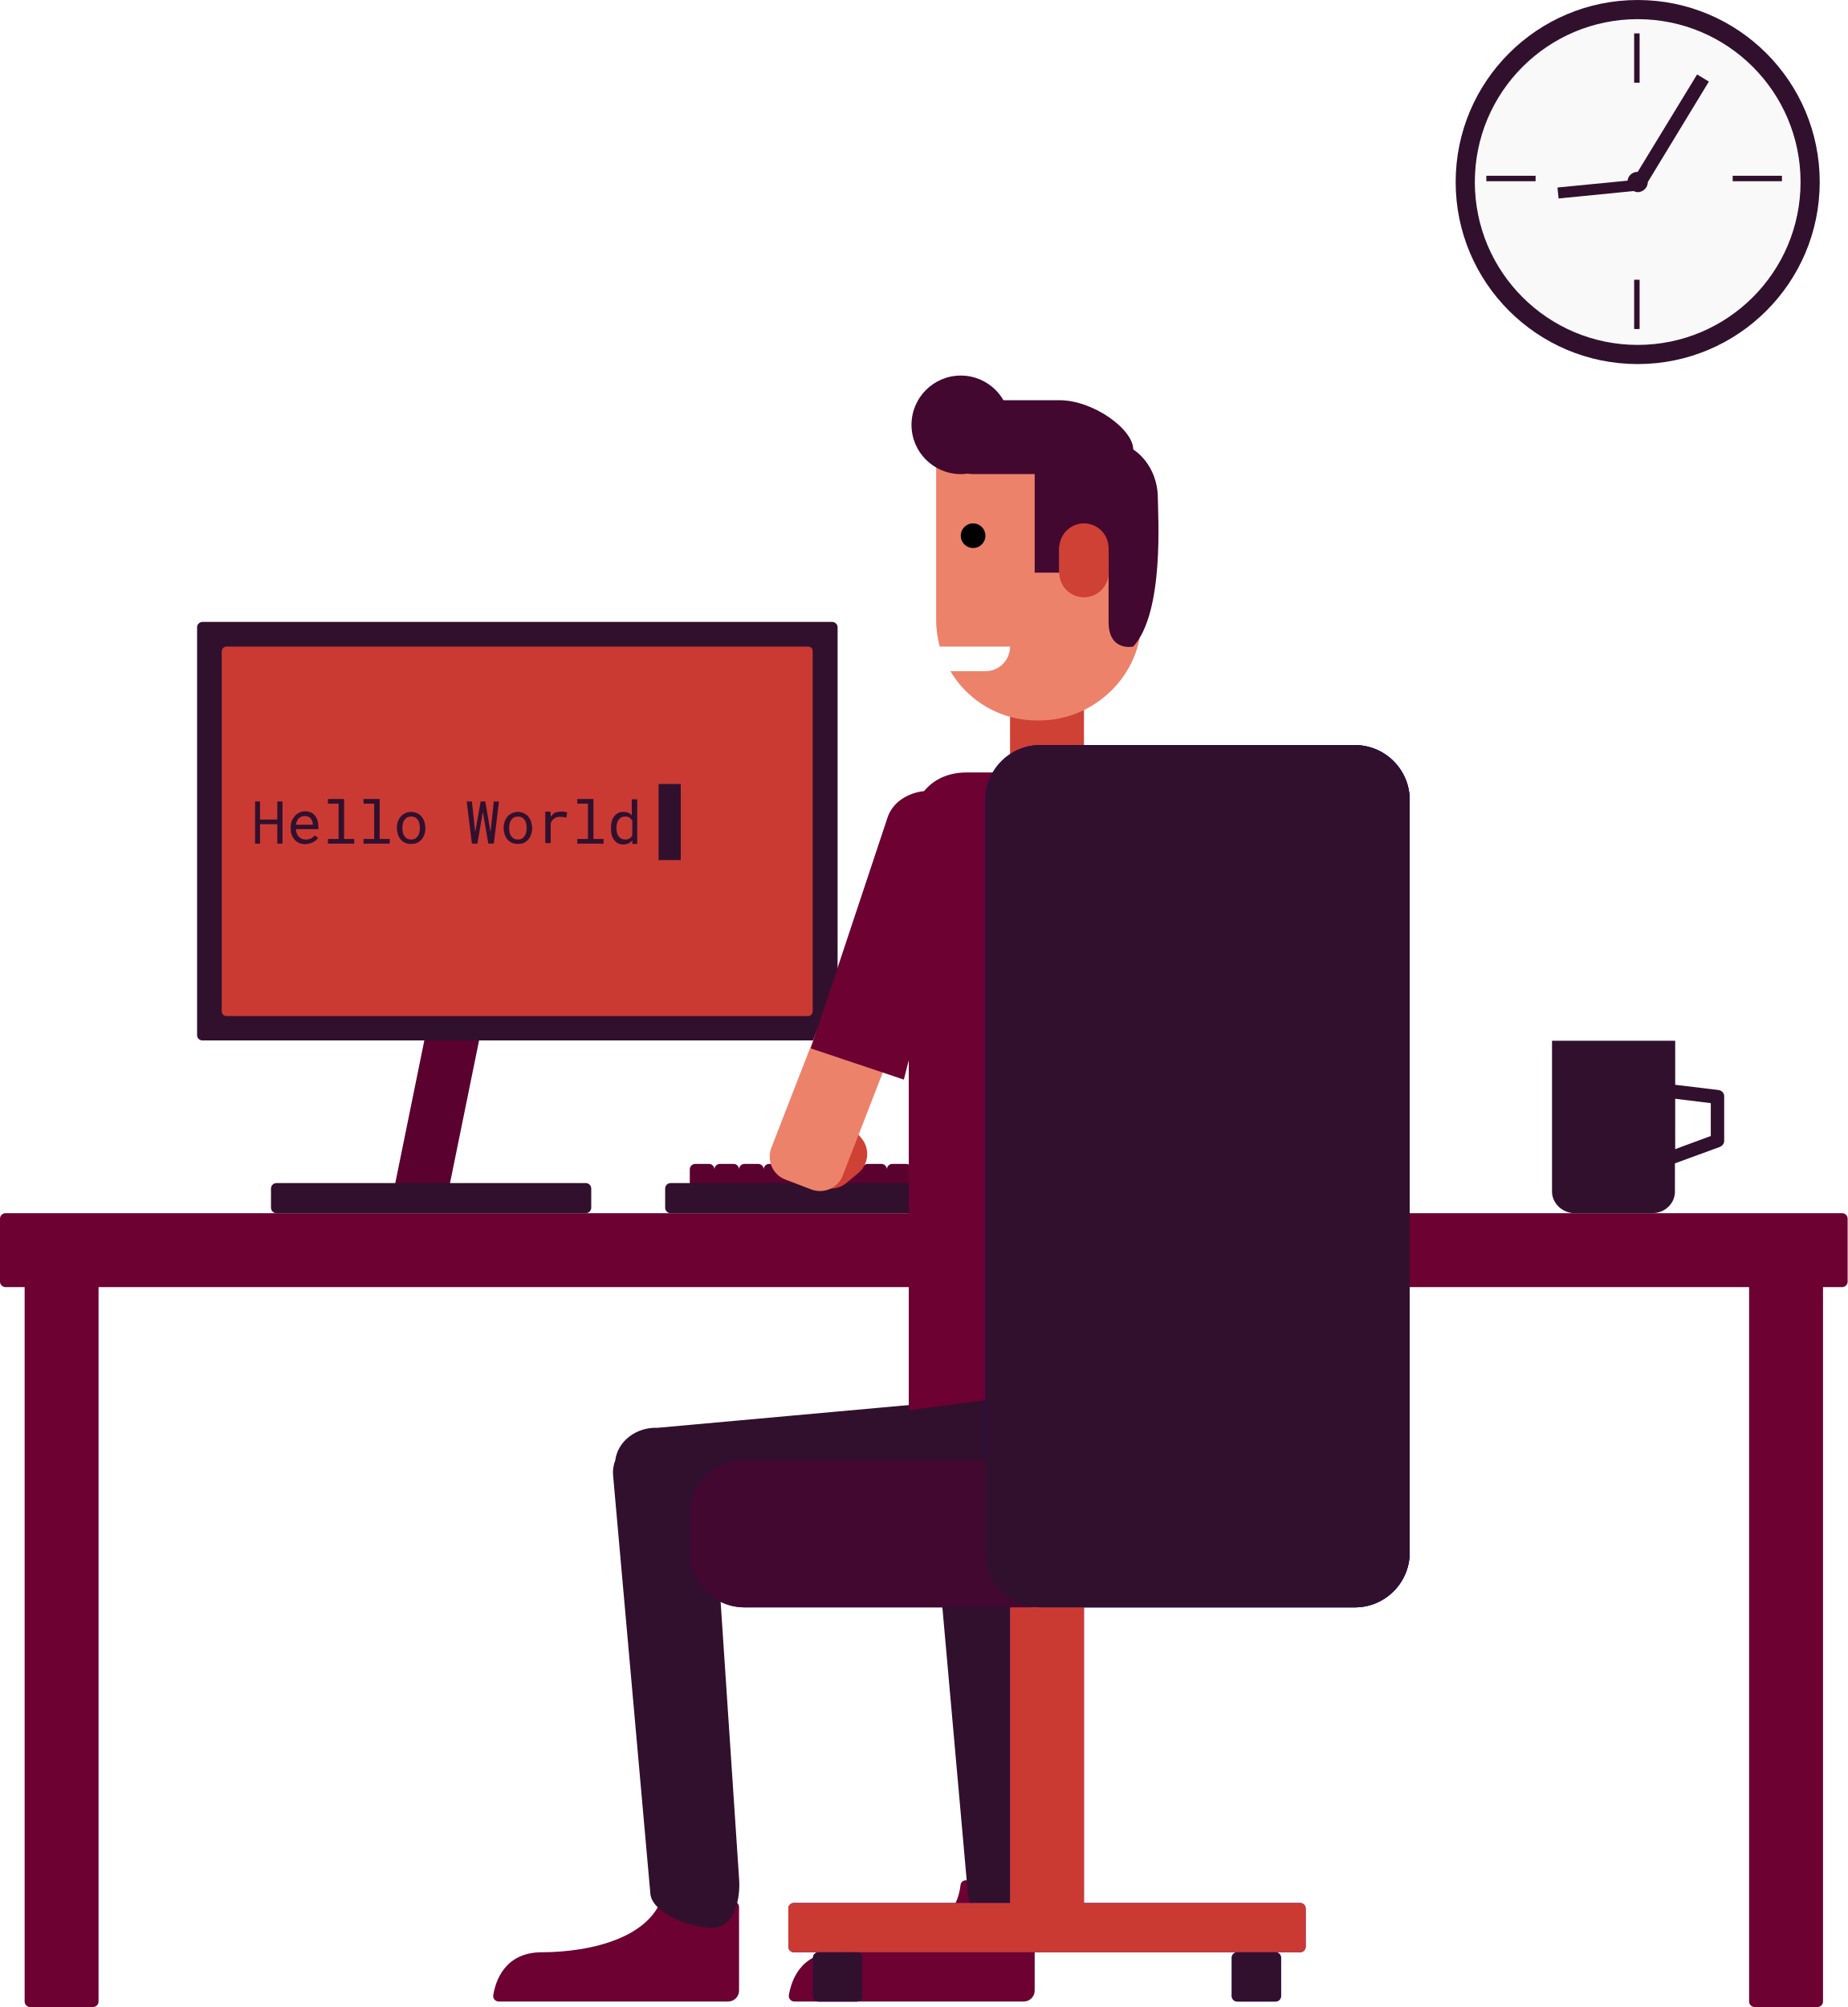
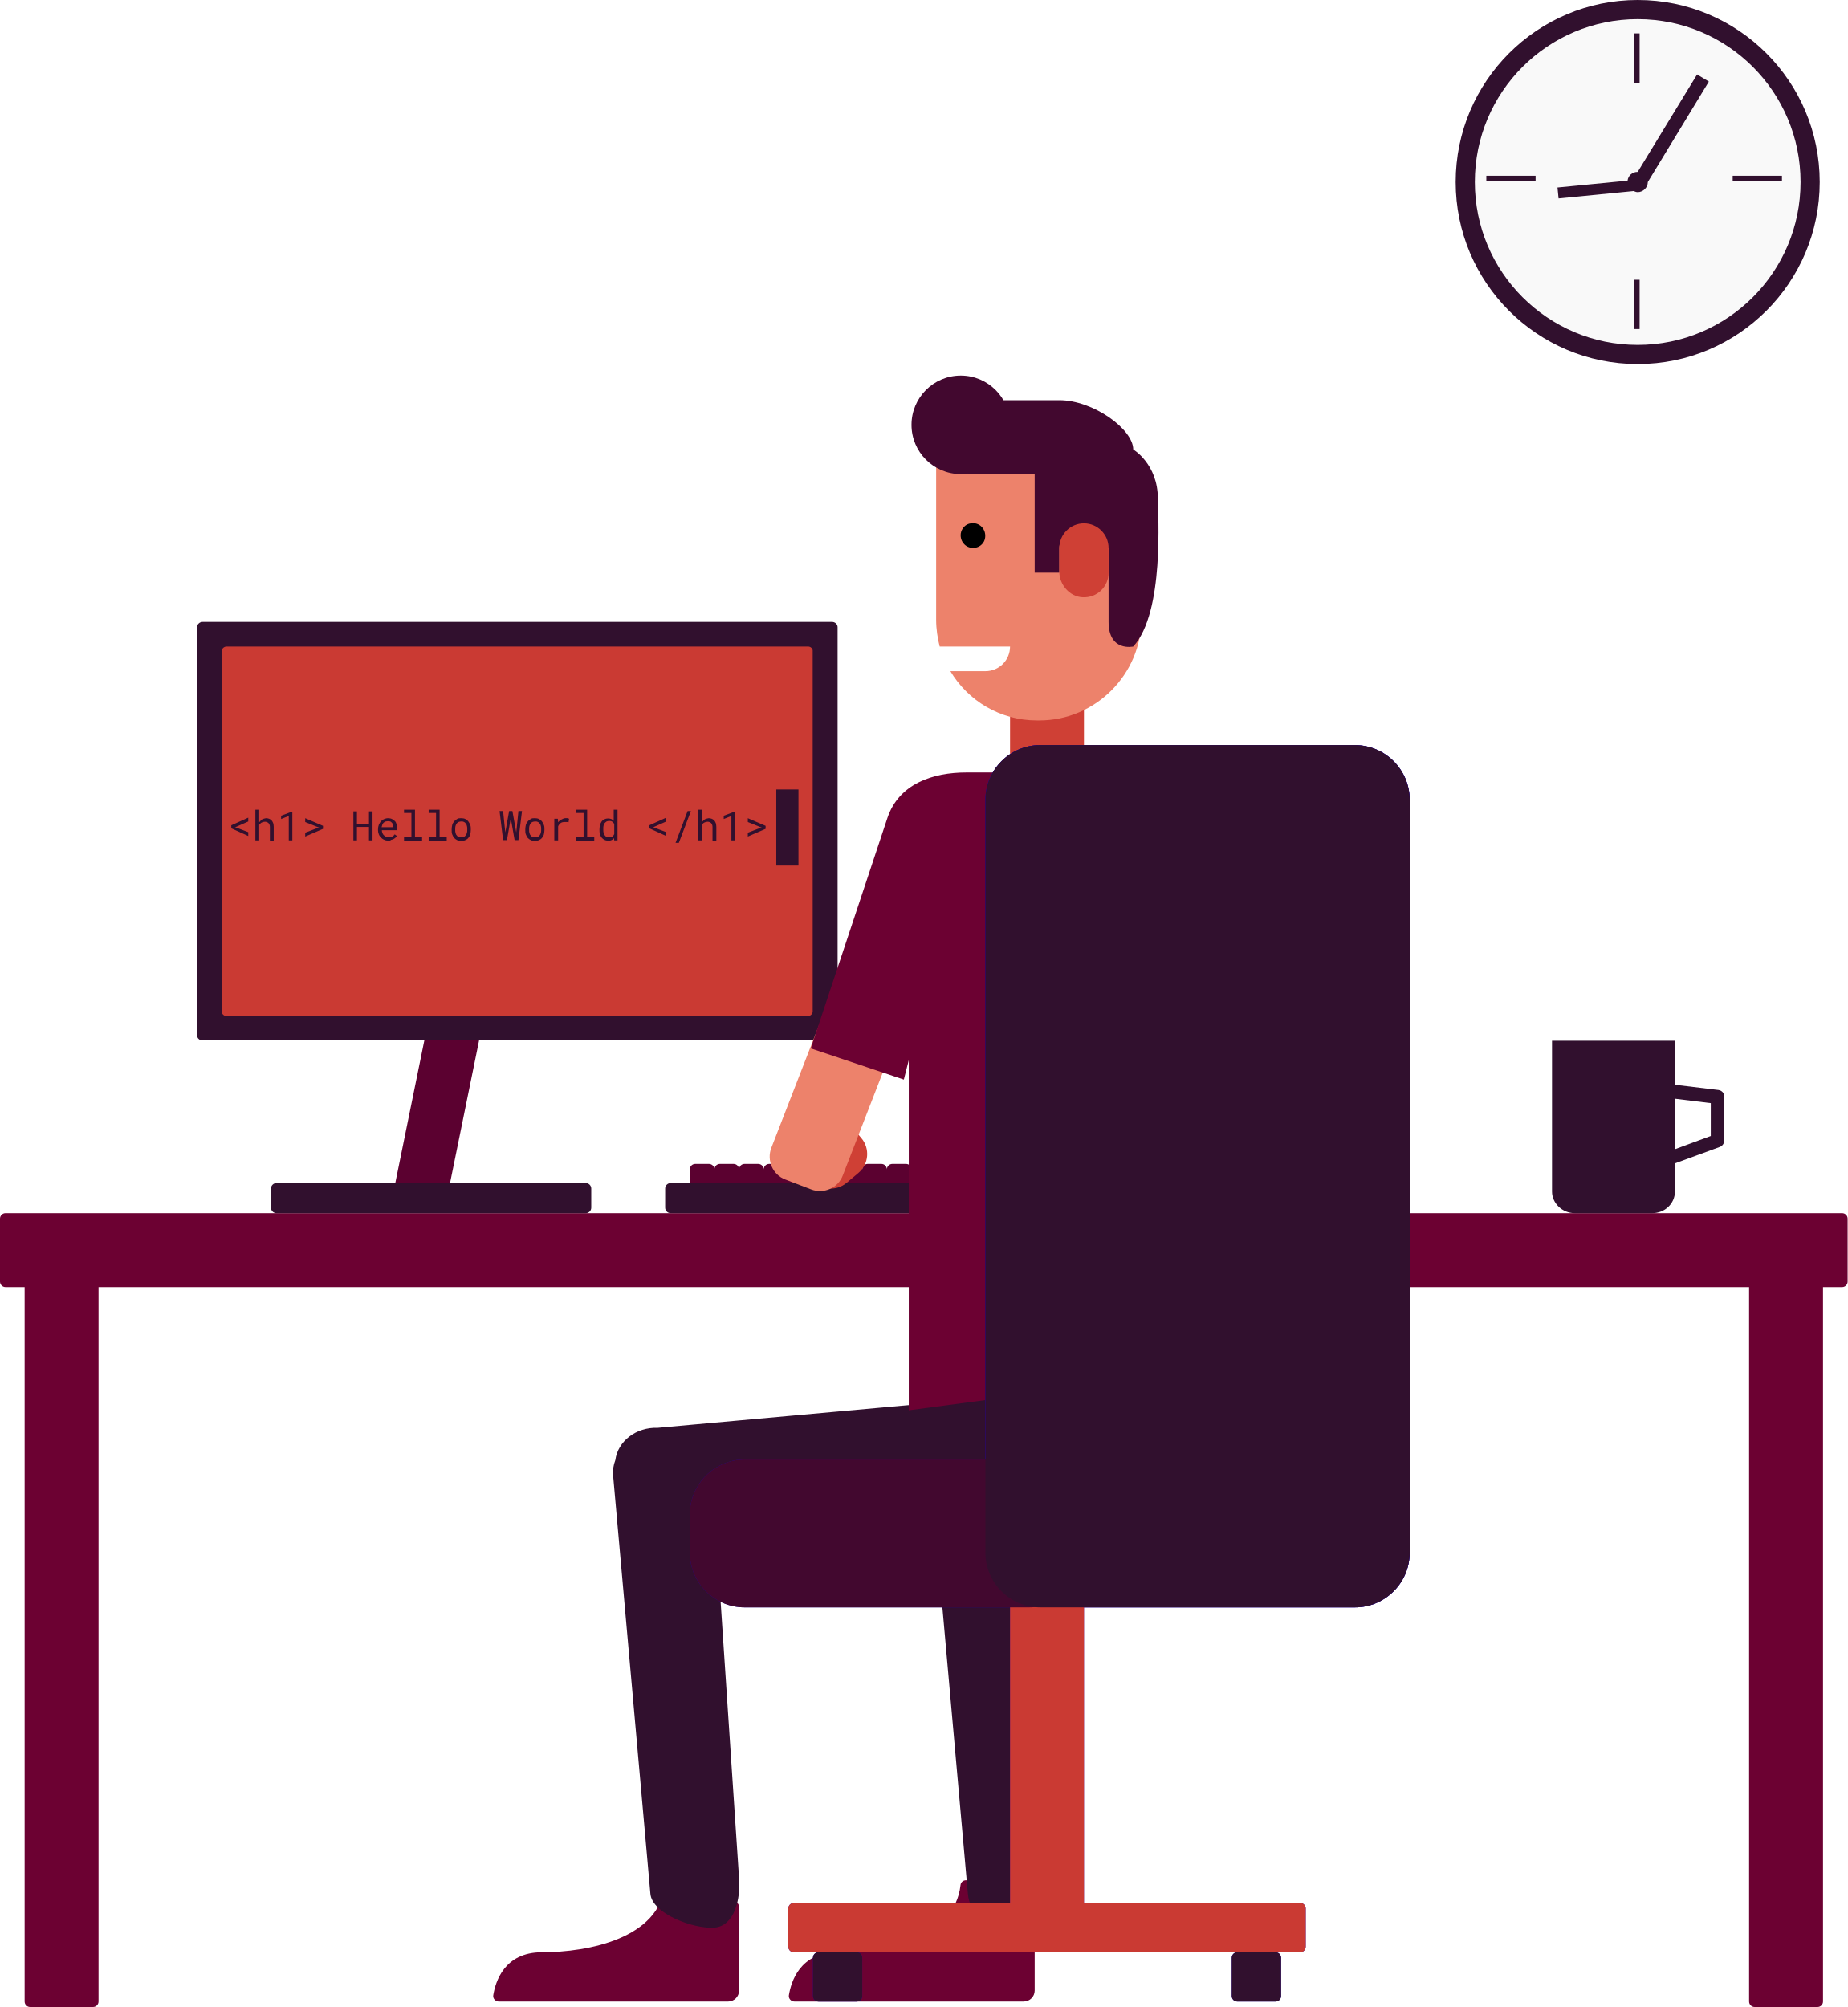
- <svg xmlns="http://www.w3.org/2000/svg" viewBox="0 0 675 733.2">
-   <path fill="#6C0132" d="M673 443.2H2c-1.1 0-2 .9-2 2v23c0 1.1.9 2 2 2h7v261c0 1.1.9 2 2 2h23c1.1 0 2-.9 2-2v-261h603v261c0 1.1.9 2 2 2h23c1.1 0 2-.9 2-2v-261h7c1.1 0 2-.9 2-2v-23c0-1.1-.9-2-2-2z" />
-   <path fill="#31102E" d="M627.8 398.2l-15.8-1.9v-16.1h-45v55.1c0 4.3 3.8 7.9 8.3 7.9h28.3c4.6 0 8.3-3.5 8.3-7.9V425l16.4-6c1-.4 1.6-1.3 1.6-2.3v-16c.1-1.3-.8-2.3-2.1-2.5zM625 415l-13 4.8v-18.4l13 1.6v12z" />
-   <circle fill="#F9F9F9" stroke="#31102E" stroke-width="7" stroke-miterlimit="10" cx="598.3" cy="66.5" r="63" />
-   <path fill="#31102E" d="M543 64.2h18v2h-18zM633 64.2h18v2h-18zM597 102.2h2v18h-2zM597 12.2h2v18h-2zM624.3 29.8l-4.3-2.6-21.7 35.6h-.1c-1.9 0-3.4 1.4-3.6 3.2L569 68.5l.4 4 27.4-2.7c.5.2 1 .4 1.5.4 2 0 3.7-1.7 3.7-3.7l22.3-36.7z" />
-   <g>
-     <path fill="#5B0130" d="M173 378.2h-16c-1.1 0-2 .9-2 2l-11 54c0 1.1.9 2 2 2h16c1.1 0 2-.9 2-2l11-54c0-1.1-.9-2-2-2z" />
-     <path fill="#31102E" d="M304 227.2H74c-1.1 0-2 .9-2 1.9v149.1c0 1.1.9 1.9 2 1.9h230c1.1 0 2-.9 2-1.9V229.1c0-1-.9-1.9-2-1.9z" />
-     <path fill="#CA3A33" d="M295.2 236.2H82.8c-1 0-1.8.8-1.8 1.7v131.6c0 .9.8 1.7 1.8 1.7h212.3c1 0 1.8-.8 1.8-1.7V237.9c.1-.9-.7-1.7-1.7-1.7z" />
-     <path fill="#31102E" d="M214 432.2H101c-1.1 0-2 .9-2 2v7c0 1.1.9 2 2 2h113c1.1 0 2-.9 2-2v-7c0-1.1-.9-2-2-2z" />
-     <path fill="#5B0130" d="M331 425.2h-5c-1.1 0-2 .9-2 2 0-1.1-.9-2-2-2h-5c-1.1 0-2 .9-2 2 0-1.1-.9-2-2-2h-5c-1.1 0-2 .9-2 2 0-1.1-.9-2-2-2h-5c-1.1 0-2 .9-2 2 0-1.1-.9-2-2-2h-5c-1.1 0-2 .9-2 2 0-1.1-.9-2-2-2h-5c-1.1 0-2 .9-2 2 0-1.1-.9-2-2-2h-5c-1.1 0-2 .9-2 2 0-1.1-.9-2-2-2h-5c-1.1 0-2 .9-2 2 0-1.1-.9-2-2-2h-5c-1.1 0-2 .9-2 2v7c0 1.1.9 2 2 2h5c1.1 0 2-.9 2-2 0 1.1.9 2 2 2h5c1.1 0 2-.9 2-2 0 1.1.9 2 2 2h5c1.1 0 2-.9 2-2 0 1.1.9 2 2 2h5c1.1 0 2-.9 2-2 0 1.1.9 2 2 2h5c1.1 0 2-.9 2-2 0 1.1.9 2 2 2h5c1.1 0 2-.9 2-2 0 1.1.9 2 2 2h5c1.1 0 2-.9 2-2 0 1.1.9 2 2 2h5c1.1 0 2-.9 2-2 0 1.1.9 2 2 2h5c1.1 0 2-.9 2-2v-7c0-1.1-.9-2-2-2z" />
-     <path fill="#31102E" d="M367 432.2H245c-1.1 0-2 .9-2 2v7c0 1.1.9 2 2 2h122c1.1 0 2-.9 2-2v-7c0-1.1-.9-2-2-2z" />
-     <g fill="#31102E">
-       <path d="M103.2 308.2h-1.9v-7.1H95v7.1h-1.8v-15.4H95v6.6h6.3v-6.6h1.9v15.4zM111.6 308.4c-.8 0-1.5-.1-2.2-.4-.7-.3-1.3-.7-1.7-1.2-.5-.5-.9-1.1-1.1-1.8-.3-.7-.4-1.4-.4-2.2v-.4c0-.9.1-1.8.4-2.5s.7-1.3 1.2-1.9c.5-.5 1-.9 1.7-1.2.6-.3 1.3-.4 1.9-.4.8 0 1.5.1 2.2.4.6.3 1.1.7 1.5 1.2.4.5.7 1.1.9 1.8.2.7.3 1.4.3 2.2v.9h-8.2c0 .5.1 1 .3 1.5.2.5.4.9.7 1.2s.7.6 1.1.8c.4.2.9.3 1.5.3.7 0 1.3-.1 1.9-.4s1-.7 1.4-1.1l1.2.9c-.2.3-.4.6-.7.8-.3.3-.6.5-1 .7s-.8.4-1.3.5c-.6.2-1.1.3-1.6.3zm-.3-10.3c-.4 0-.8.1-1.1.2s-.7.4-1 .6-.5.6-.7 1c-.2.4-.3.9-.4 1.4h6.2v-.1c0-.4-.1-.8-.2-1.1-.1-.4-.3-.7-.5-1s-.5-.5-.9-.7c-.4-.2-.9-.3-1.4-.3zM119.8 291.9h5.9v14.6h3.7v1.7h-9.6v-1.7h3.9v-12.9h-3.9v-1.7zM132.8 291.9h5.9v14.6h3.7v1.7h-9.6v-1.7h3.9v-12.9h-3.9v-1.7zM145 302.4c0-.8.1-1.6.4-2.3.2-.7.6-1.3 1-1.8s1-.9 1.6-1.2 1.4-.5 2.2-.5c.8 0 1.5.2 2.2.5.6.3 1.2.7 1.6 1.2.4.5.8 1.1 1 1.8.2.7.4 1.5.4 2.3v.2c0 .8-.1 1.6-.4 2.3-.2.7-.6 1.3-1 1.8s-1 .9-1.6 1.2-1.4.4-2.2.4c-.8 0-1.5-.1-2.2-.4-.6-.3-1.2-.7-1.6-1.2-.4-.5-.8-1.1-1-1.8-.2-.7-.4-1.5-.4-2.3v-.2zm2 .2c0 .6.1 1.1.2 1.6s.3 1 .6 1.3c.3.4.6.7 1 .9.4.2.9.3 1.4.3.5 0 1-.1 1.4-.3.4-.2.7-.5 1-.9.3-.4.5-.8.6-1.3.1-.5.2-1 .2-1.6v-.2c0-.6-.1-1.1-.2-1.6s-.3-1-.6-1.3c-.3-.4-.6-.7-1-.9-.4-.2-.9-.3-1.4-.3s-1 .1-1.4.3c-.4.2-.7.5-1 .9-.3.4-.5.8-.6 1.3s-.2 1-.2 1.6v.2zM179.2 304l1.2-11.2h1.9l-1.9 15.4h-2l-2-11.6-2 11.6h-2l-1.9-15.4h1.9l1.2 11.2 2-11.2h1.7l1.9 11.2zM184 302.4c0-.8.1-1.6.4-2.3.2-.7.6-1.3 1-1.8s1-.9 1.6-1.2 1.4-.5 2.2-.5c.8 0 1.5.2 2.2.5.6.3 1.2.7 1.6 1.2.4.5.8 1.1 1 1.8.2.7.4 1.5.4 2.3v.2c0 .8-.1 1.6-.4 2.3-.2.7-.6 1.3-1 1.8s-1 .9-1.6 1.2-1.4.4-2.2.4c-.8 0-1.5-.1-2.2-.4-.6-.3-1.2-.7-1.6-1.2-.4-.5-.8-1.1-1-1.8-.2-.7-.4-1.5-.4-2.3v-.2zm2 .2c0 .6.1 1.1.2 1.6s.3 1 .6 1.3c.3.4.6.7 1 .9.4.2.9.3 1.4.3.5 0 1-.1 1.4-.3.4-.2.7-.5 1-.9.3-.4.5-.8.6-1.3.1-.5.2-1 .2-1.6v-.2c0-.6-.1-1.1-.2-1.6s-.3-1-.6-1.3c-.3-.4-.6-.7-1-.9-.4-.2-.9-.3-1.4-.3s-1 .1-1.4.3c-.4.2-.7.5-1 .9-.3.4-.5.8-.6 1.3s-.2 1-.2 1.6v.2zM205.1 296.5h.6c.2 0 .4 0 .6.1.2 0 .3.1.5.1s.3.1.4.1l-.3 1.9c-.4-.1-.7-.1-1.1-.2-.3 0-.7-.1-1.1-.1-.9 0-1.7.2-2.2.6-.6.4-1 1-1.3 1.7v7.3h-2v-11.5h1.9l.1 1.8c.5-.6 1-1.1 1.7-1.5.6-.1 1.4-.3 2.2-.3zM210.9 291.9h5.9v14.6h3.7v1.7h-9.6v-1.7h3.9v-12.9h-3.9v-1.7zM223.2 302.4c0-.9.1-1.6.3-2.4.2-.7.5-1.3.9-1.8s.9-.9 1.4-1.2c.6-.3 1.2-.4 1.9-.4s1.3.1 1.8.3c.5.2 1 .6 1.3 1V292h2v16.3H231V307c-.4.5-.8.8-1.4 1.1-.5.2-1.1.4-1.9.4-.7 0-1.3-.1-1.9-.4s-1-.7-1.4-1.2c-.4-.5-.7-1.1-.9-1.8-.2-.7-.3-1.5-.3-2.3v-.4zm2 .2c0 .6.1 1.1.2 1.6s.3.9.6 1.3.6.7 1 .9.9.3 1.4.3c.3 0 .6 0 .9-.1.3-.1.5-.2.7-.3s.4-.3.6-.5c.2-.2.3-.4.4-.7v-5.3c-.3-.5-.6-.8-1-1.1-.4-.3-1-.4-1.6-.4-.6 0-1 .1-1.4.3-.4.2-.7.5-1 .9s-.4.8-.6 1.3c-.1.5-.2 1-.2 1.6v.2z" />
-     </g>
-   </g>
-   <g id="cursor">
-     <path fill="#31102E" d="M240.6 286.4h8.1v27.8h-8.1z" />
-   </g>
-   <g>
-     <path fill="#CF4035" d="M382.5 308.2c-7.4 0-13.5-6.1-13.5-13.5v-36c0-7.4 6.1-13.5 13.5-13.5s13.5 6.1 13.5 13.5v36c0 7.4-6.1 13.5-13.5 13.5z" />
-     <path fill="#ED826B" d="M405 164.2h-63v62.2c0 3.4.5 6.7 1.3 9.8H369c0 5-4 9-9 9h-12.8c6.4 10.8 18.2 18 31.6 18h.9c20.2 0 37.3-16.6 37.3-36.8v-44.2l-12-18z" />
-     <path fill="#6C0132" d="M270 696.7v30.5c0 2.2-1.8 4-4 4h-83.8c-1.2 0-2.2-1.1-2-2.3.8-4.9 4-15.7 17.8-15.7 17 0 42.8-5.1 44.9-24.5.1-1.3 1.4-2.1 2.6-1.7l23.1 7.7c.8.3 1.4 1.1 1.4 2zM378 696.7v30.5c0 2.2-1.8 4-4 4h-83.8c-1.2 0-2.2-1.1-2-2.3.8-4.9 4-15.7 17.8-15.7 17 0 42.8-5.1 44.9-24.5.1-1.3 1.4-2.1 2.6-1.7l23.1 7.7c.8.3 1.4 1.1 1.4 2z" />
-     <path d="M396.3 522.9c-.1 2.4-.9 4.7-2.3 6.6 1.1 4.6 1.7 8.9 1.6 11.4l.7-18z" />
-     <path fill="#31102E" d="M381.7 508.8l-141.4 12.8c-7.9-.3-14.6 4.9-15.5 11.8-.7 1.8-1 3.7-.8 5.8l13.6 152.6c.6 7.4 16 13 23.4 12.4 7.4-.6 9.6-10.6 9-18l-9-135 119.7-15.4c5.6.2 10.5-2.4 13.3-6.3-2.3-9.5-6.7-20.5-12.3-20.7z" />
-     <path d="M512.3 522.9c-.1 2.4-.9 4.7-2.3 6.6 1.1 4.6 1.7 8.9 1.6 11.4l.7-18z" />
-     <path fill="#31102E" d="M497.7 508.8l-141.4 12.8c-7.9-.3-14.6 4.9-15.5 11.8-.7 1.8-1 3.7-.8 5.8l13.6 152.6c.6 7.4 7.1 13 14.5 12.4 7.4-.6 19.4-10.6 18.8-18l-9-135 118.7-15.4c5.6.2 10.5-2.4 13.3-6.3-2.2-9.5-6.6-20.5-12.2-20.7z" />
-     <path fill="#CF4035" d="M290.1 423.3l6.5 7.7c3.2 3.8 8.9 4.3 12.7 1.1l4.3-3.6c3.8-3.2 4.3-8.9 1.1-12.7l-6.5-7.7c-3.2-3.8-8.9-4.3-12.7-1.1l-4.3 3.6c-3.8 3.2-4.3 8.9-1.1 12.7z" />
-     <path fill="#ED826B" d="M286.9 430.9l9.4 3.6c4.6 1.8 9.9-.5 11.6-5.1l32.6-83.9c1.8-4.6-.5-9.9-5.1-11.6l-9.4-3.6c-4.6-1.8-9.9.5-11.6 5.1l-32.6 83.9c-1.8 4.6.5 9.9 5.1 11.6z" />
-     <path fill="#6C0132" d="M448 282.2h-95c-6.2 0-11.7 2.3-15.4 6.8-6.2.7-11.6 4.2-13.4 9.8l-28 84.2 34 11.4 1.8-7.1v127.9l135-18v-196c0-11-8-19-19-19z" />
-     <path d="M355.5 200.2c-2.5 0-4.5-2-4.5-4.5s2-4.5 4.5-4.5 4.5 2 4.5 4.5-2 4.5-4.5 4.5z" />
-     <circle fill="#42082F" cx="351" cy="155.2" r="18" />
-     <path fill="#42082F" d="M409.5 173.2h-54c-7.4 0-13.5-6.1-13.5-13.5s6.1-13.5 13.5-13.5H387c12.4 0 27 10.6 27 18 0 0 2.9 9-4.5 9z" />
-     <path fill="#42082F" d="M414 236.2s-9 2-9-9v-27h-9s-9-5.8-9 0v9h-9v-45h36s9 5.3 9 18c0 5.5 2.5 41.5-9 54z" />
-     <path fill="#CF4035" d="M396 218.2c-5 0-9-4-9-9v-9c0-4.9 4-9 9-9s9 4.1 9 9v9c0 5-4 9-9 9z" />
-   </g>
-   <g>
-     <g fill="#1F00AA">
-       <path d="M475 695.2h-79v-178c0-1.1-.9-2-2-2h-23c-1.1 0-2 .9-2 2v178h-79c-1.1 0-2 .9-2 2v14c0 1.1.9 2 2 2h185c1.1 0 2-.9 2-2v-14c0-1.1-.9-2-2-2z" />
-       <path d="M272 533.2h104c11 0 20 9 20 20v14c0 11-9 20-20 20H272c-11 0-20-9-20-20v-14c0-11 9-20 20-20z" />
-       <path d="M495 587.2H380c-11 0-20-9-20-20v-275c0-11 9-20 20-20h115c11 0 20 9 20 20v275c0 11-9 20-20 20z" />
-       <path d="M495 587.2H380c-11 0-20-9-20-20v-275c0-11 9-20 20-20h115c11 0 20 9 20 20v275c0 11-9 20-20 20zM313 731.2h-14c-1.1 0-2-.9-2-2v-14c0-1.1.9-2 2-2h14c1.1 0 2 .9 2 2v14c0 1.1-.9 2-2 2zM466 731.2h-14c-1.1 0-2-.9-2-2v-14c0-1.1.9-2 2-2h14c1.1 0 2 .9 2 2v14c0 1.1-.9 2-2 2z" />
-     </g>
-     <path fill="#CA3A33" d="M475 695.2h-79v-178c0-1.1-.9-2-2-2h-23c-1.1 0-2 .9-2 2v178h-79c-1.1 0-2 .9-2 2v14c0 1.1.9 2 2 2h185c1.1 0 2-.9 2-2v-14c0-1.1-.9-2-2-2z" />
-     <path fill="#42082F" d="M272 533.2h104c11 0 20 9 20 20v14c0 11-9 20-20 20H272c-11 0-20-9-20-20v-14c0-11 9-20 20-20z" />
-     <path fill="#31102E" d="M495 587.2H380c-11 0-20-9-20-20v-275c0-11 9-20 20-20h115c11 0 20 9 20 20v275c0 11-9 20-20 20zM313 731.2h-14c-1.1 0-2-.9-2-2v-14c0-1.1.9-2 2-2h14c1.1 0 2 .9 2 2v14c0 1.1-.9 2-2 2zM466 731.2h-14c-1.1 0-2-.9-2-2v-14c0-1.1.9-2 2-2h14c1.1 0 2 .9 2 2v14c0 1.1-.9 2-2 2z" />
-   </g>
+ <svg xmlns="http://www.w3.org/2000/svg" id="Layer_1" viewBox="-284 -172.4 675 733.2">
+   <style>.st0{fill:#6c0132}.st1{fill:#31102e}.st3{fill:#5b0130}.st4{fill:#ca3a33}.st5{fill:#cf4035}.st6{fill:#ed826b}.st7{fill:#42082f}.st8{fill:#1f00aa}</style>
+   <path class="st0" d="M389 270.8h-671c-1.1 0-2 .9-2 2v23c0 1.1.9 2 2 2h7v261c0 1.1.9 2 2 2h23c1.1 0 2-.9 2-2v-261h603v261c0 1.1.9 2 2 2h23c1.1 0 2-.9 2-2v-261h7c1.1 0 2-.9 2-2v-23c0-1.1-.9-2-2-2z" />
+   <path class="st1" d="M343.8 225.8l-15.8-1.9v-16.1h-45v55.1c0 4.3 3.8 7.9 8.3 7.9h28.3c4.6 0 8.3-3.5 8.3-7.9v-10.3l16.4-6c1-.4 1.6-1.3 1.6-2.3v-16c.1-1.3-.8-2.3-2.1-2.5zm-2.8 16.8l-13 4.8V229l13 1.6v12z" />
+   <circle cx="314.3" cy="-105.9" r="63" fill="#f9f9f9" stroke="#31102e" stroke-width="7" stroke-miterlimit="10" />
+   <path class="st1" d="M259-108.2h18v2h-18v-2zm90 0h18v2h-18v-2zm-36 38h2v18h-2v-18zm0-90h2v18h-2v-18zm27.3 17.6l-4.3-2.6-21.7 35.6h-.1c-1.9 0-3.4 1.4-3.6 3.2l-25.6 2.5.4 4 27.4-2.7c.5.2 1 .4 1.5.4 2 0 3.7-1.7 3.7-3.7l22.3-36.7z" />
+   <path class="st3" d="M-111 205.8h-16c-1.1 0-2 .9-2 2l-11 54c0 1.1.9 2 2 2h16c1.1 0 2-.9 2-2l11-54c0-1.1-.9-2-2-2z" />
+   <path class="st1" d="M20 54.8h-230c-1.1 0-2 .9-2 1.9v149.1c0 1.1.9 1.9 2 1.9H20c1.1 0 2-.9 2-1.9V56.7c0-1-.9-1.9-2-1.9z" />
+   <path class="st4" d="M11.2 63.8h-212.4c-1 0-1.8.8-1.8 1.7v131.6c0 .9.8 1.7 1.8 1.7H11.1c1 0 1.8-.8 1.8-1.7V65.5c.1-.9-.7-1.7-1.7-1.7z" />
+   <path class="st1" d="M-70 259.8h-113c-1.1 0-2 .9-2 2v7c0 1.1.9 2 2 2h113c1.1 0 2-.9 2-2v-7c0-1.1-.9-2-2-2z" />
+   <path class="st3" d="M47 252.8h-5c-1.1 0-2 .9-2 2 0-1.1-.9-2-2-2h-5c-1.1 0-2 .9-2 2 0-1.1-.9-2-2-2h-5c-1.1 0-2 .9-2 2 0-1.1-.9-2-2-2h-5c-1.1 0-2 .9-2 2 0-1.1-.9-2-2-2H6c-1.1 0-2 .9-2 2 0-1.1-.9-2-2-2h-5c-1.1 0-2 .9-2 2 0-1.1-.9-2-2-2h-5c-1.1 0-2 .9-2 2 0-1.1-.9-2-2-2h-5c-1.1 0-2 .9-2 2 0-1.1-.9-2-2-2h-5c-1.1 0-2 .9-2 2v7c0 1.1.9 2 2 2h5c1.1 0 2-.9 2-2 0 1.1.9 2 2 2h5c1.1 0 2-.9 2-2 0 1.1.9 2 2 2h5c1.1 0 2-.9 2-2 0 1.1.9 2 2 2h5c1.1 0 2-.9 2-2 0 1.1.9 2 2 2h5c1.1 0 2-.9 2-2 0 1.1.9 2 2 2h5c1.1 0 2-.9 2-2 0 1.1.9 2 2 2h5c1.1 0 2-.9 2-2 0 1.1.9 2 2 2h5c1.1 0 2-.9 2-2 0 1.1.9 2 2 2h5c1.1 0 2-.9 2-2v-7c0-1.1-.9-2-2-2z" />
+   <path class="st1" d="M83 259.8H-39c-1.1 0-2 .9-2 2v7c0 1.1.9 2 2 2H83c1.1 0 2-.9 2-2v-7c0-1.1-.9-2-2-2z" />
+   <path class="st1" d="M-.4 116h8.1v27.8H-.4V116z" id="cursor" />
+   <path class="st5" d="M95.9 135.5c-6.4-1.2-10.9-7.1-10.9-13.6V86.6c0-6.5 4.5-12.4 10.9-13.6 8.5-1.6 16.1 5 16.1 13.2v36c0 8.4-7.6 15-16.1 13.3z" />
+   <path class="st6" d="M121-8.2H58V54c0 3.4.5 6.7 1.3 9.8H85c0 5-4 9-9 9H63.2c6.4 10.8 18.2 18 31.6 18h.9c20.5 0 37.3-16.8 37.3-37.3V9.8l-12-18z" />
+   <path class="st0" d="M-14 524.3v30.5c0 2.2-1.8 4-4 4h-83.8c-1.2 0-2.2-1.1-2-2.3.8-4.9 4-15.7 17.8-15.7 17 0 42.8-5.1 44.9-24.5.1-1.3 1.4-2.1 2.6-1.7l23.1 7.7c.8.3 1.4 1.1 1.4 2zm108 0v30.5c0 2.2-1.8 4-4 4H6.2c-1.2 0-2.2-1.1-2-2.3.8-4.9 4-15.7 17.8-15.7 17 0 42.8-5.1 44.9-24.5.1-1.3 1.4-2.1 2.6-1.7l23.1 7.7c.8.3 1.4 1.1 1.4 2z" />
+   <path d="M112.3 350.5c-.1 2.4-.9 4.7-2.3 6.6 1.1 4.6 1.7 8.9 1.6 11.4l.7-18z" />
+   <path class="st1" d="M97.7 336.4l-141.4 12.8c-7.9-.3-14.6 4.9-15.5 11.8-.7 1.8-1 3.7-.8 5.8l13.6 152.6c.6 7.4 16 13 23.4 12.4s9.6-10.6 9-18l-9-135 119.7-15.4c5.6.2 10.5-2.4 13.3-6.3-2.3-9.5-6.7-20.5-12.3-20.7z" />
+   <path d="M228.3 350.5c-.1 2.4-.9 4.7-2.3 6.6 1.1 4.6 1.7 8.9 1.6 11.4l.7-18z" />
+   <path class="st1" d="M213.7 336.4L72.3 349.2c-7.9-.3-14.6 4.9-15.5 11.8-.7 1.8-1 3.7-.8 5.8l13.6 152.6c.6 7.4 7.1 13 14.5 12.4s19.4-10.6 18.8-18l-9-135 118.7-15.4c5.6.2 10.5-2.4 13.3-6.3-2.2-9.5-6.6-20.5-12.2-20.7z" />
+   <path class="st5" d="M6.1 250.9l6.5 7.7c3.2 3.8 8.9 4.3 12.7 1.1l4.3-3.6c3.8-3.2 4.3-8.9 1.1-12.7l-6.5-7.7c-3.2-3.8-8.9-4.3-12.7-1.1l-4.3 3.6c-3.8 3.2-4.3 8.9-1.1 12.7z" />
+   <path class="st6" d="M2.9 258.5l9.4 3.6c4.6 1.8 9.9-.5 11.6-5.1l32.6-83.9c1.8-4.6-.5-9.9-5.1-11.6l-9.4-3.6c-4.6-1.8-9.9.5-11.6 5.1l-32.6 83.9c-1.8 4.6.5 9.9 5.1 11.6z" />
+   <path class="st0" d="M164 109.8H69c-12.2 0-24.6 4.1-28.8 16.6l-28 84.2 34 11.4 1.8-7.1v127.9l135-18v-196c0-10.5-8.5-19-19-19z" />
+   <path d="M72.2 27.7c-3.1.5-5.6-2.1-5.2-5.2.3-1.9 1.8-3.5 3.7-3.7 3.1-.5 5.6 2.1 5.2 5.2-.2 1.9-1.8 3.5-3.7 3.7z" />
+   <circle class="st7" cx="67" cy="-17.2" r="18" />
+   <path class="st7" d="M125.5.8H71.9c-6.5 0-12.4-4.5-13.6-10.9-1.6-8.5 5-16.1 13.2-16.1H103c12.4 0 27 10.6 27 18 0 0 2.9 9-4.5 9z" />
+   <path class="st7" d="M130 63.8s-9 2-9-9v-27h-9s-9-5.8-9 0v9h-9v-45h36s9 5.3 9 18c0 5.5 2.5 41.5-9 54z" />
+   <path class="st5" d="M111.5 45.8c-4.7-.2-8.5-4.6-8.5-9.3v-8.7c0-4.9 4-9 9-9s9 4.1 9 9v9c0 5.2-4.3 9.3-9.5 9z" />
+   <path class="st8" d="M191 522.8h-79v-178c0-1.1-.9-2-2-2H87c-1.1 0-2 .9-2 2v178H6c-1.1 0-2 .9-2 2v14c0 1.1.9 2 2 2h185c1.1 0 2-.9 2-2v-14c0-1.1-.9-2-2-2z" />
+   <path class="st8" d="M-12 360.8H92c11 0 20 9 20 20v14c0 11-9 20-20 20H-12c-11 0-20-9-20-20v-14c0-11 9-20 20-20z" />
+   <path class="st8" d="M211 414.8H96c-11 0-20-9-20-20v-275c0-11 9-20 20-20h115c11 0 20 9 20 20v275c0 11-9 20-20 20z" />
+   <path class="st8" d="M211 414.8H96c-11 0-20-9-20-20v-275c0-11 9-20 20-20h115c11 0 20 9 20 20v275c0 11-9 20-20 20zm-182 144H15c-1.1 0-2-.9-2-2v-14c0-1.1.9-2 2-2h14c1.1 0 2 .9 2 2v14c0 1.1-.9 2-2 2zm153 0h-14c-1.1 0-2-.9-2-2v-14c0-1.1.9-2 2-2h14c1.1 0 2 .9 2 2v14c0 1.1-.9 2-2 2z" />
+   <path class="st4" d="M191 522.8h-79v-178c0-1.1-.9-2-2-2H87c-1.1 0-2 .9-2 2v178H6c-1.1 0-2 .9-2 2v14c0 1.1.9 2 2 2h185c1.1 0 2-.9 2-2v-14c0-1.1-.9-2-2-2z" />
+   <path class="st7" d="M-12 360.8H92c11 0 20 9 20 20v14c0 11-9 20-20 20H-12c-11 0-20-9-20-20v-14c0-11 9-20 20-20z" />
+   <path class="st1" d="M211 414.8H96c-11 0-20-9-20-20v-275c0-11 9-20 20-20h115c11 0 20 9 20 20v275c0 11-9 20-20 20zm-182 144H15c-1.1 0-2-.9-2-2v-14c0-1.1.9-2 2-2h14c1.1 0 2 .9 2 2v14c0 1.1-.9 2-2 2zm153 0h-14c-1.1 0-2-.9-2-2v-14c0-1.1.9-2 2-2h14c1.1 0 2 .9 2 2v14c0 1.1-.9 2-2 2zm-379.8-429.1l-.4.1.4.1 4.5 1.7v1.4l-6.2-2.8v-1.1l6.2-2.8v1.4l-4.5 2zm8.6-1.8c.3-.4.6-.7 1-1 .4-.2.9-.3 1.4-.4.4 0 .8.1 1.1.2.3.1.6.3.9.6s.4.6.6 1c.1.4.2.8.2 1.4v5h-1.4v-5c0-.6-.2-1.1-.5-1.4-.3-.3-.8-.5-1.3-.5-.4 0-.8.1-1.2.3-.4.2-.6.5-.9.8v5.7h-1.4v-11.2h1.4v4.5zm12.1 6.7h-1.4v-8.9l-2.8 1.1v-1.2l4-1.5h.1v10.5zm4.6-6.7v-1.4l6.5 2.8v1.1l-6.5 2.8v-1.4l4.7-1.8.4-.1-.4-.1-4.7-1.9zm24.6 6.7h-1.3v-4.9h-4.4v4.9h-1.3V124h1.3v4.6h4.4V124h1.3v10.6zm5.8.1c-.6 0-1.1-.1-1.5-.3-.5-.2-.9-.5-1.2-.8-.3-.3-.6-.7-.8-1.2-.2-.5-.3-1-.3-1.5v-.3c0-.6.1-1.2.3-1.7.2-.5.5-.9.8-1.3.3-.3.7-.6 1.2-.8s.9-.3 1.3-.3c.6 0 1.1.1 1.5.3s.8.5 1.1.8c.3.3.5.8.6 1.2.1.5.2 1 .2 1.5v.6h-5.6c0 .4.1.7.2 1 .1.3.3.6.5.8.2.2.5.4.8.6.3.1.6.2 1 .2.5 0 .9-.1 1.3-.3.4-.2.7-.5.9-.8l.8.6c-.1.2-.3.4-.5.6-.2.2-.4.3-.7.5-.3.1-.6.3-.9.3-.3.3-.6.3-1 .3zm-.2-7.1c-.3 0-.5.1-.8.1-.2.1-.5.2-.7.4-.2.2-.4.4-.5.7-.1.3-.2.6-.3 1h4.3v-.1c0-.3-.1-.5-.1-.8-.1-.3-.2-.5-.4-.7s-.4-.4-.6-.5c-.2 0-.5-.1-.9-.1zm5.9-4.2h4v10.1h2.6v1.2h-6.6v-1.2h2.7v-8.9h-2.7v-1.2zm9 0h4v10.1h2.6v1.2h-6.6v-1.2h2.7v-8.9h-2.7v-1.2zm8.4 7.2c0-.6.1-1.1.2-1.6s.4-.9.7-1.3c.3-.4.7-.6 1.1-.9s.9-.3 1.5-.3 1.1.1 1.5.3.8.5 1.1.9c.3.4.5.8.7 1.3s.2 1 .2 1.6v.2c0 .6-.1 1.1-.2 1.6s-.4.9-.7 1.3c-.3.4-.7.6-1.1.8s-.9.3-1.5.3-1.1-.1-1.5-.3-.8-.5-1.1-.8c-.3-.4-.5-.8-.7-1.3s-.2-1-.2-1.6v-.2zm1.3.1c0 .4 0 .8.1 1.1.1.4.2.7.4.9.2.3.4.5.7.6s.6.2 1 .2.7-.1 1-.2.5-.4.7-.6c.2-.3.3-.6.4-.9.1-.4.1-.7.1-1.1v-.2c0-.4 0-.8-.1-1.1-.1-.4-.2-.7-.4-.9-.2-.3-.4-.5-.7-.6-.3-.2-.6-.2-1-.2s-.7.1-1 .2-.5.4-.7.6c-.2.3-.3.6-.4.9-.1.4-.1.7-.1 1.1v.2zm22.3 1l.8-7.8h1.3l-1.3 10.6H-96l-1.4-8-1.4 8h-1.4l-1.3-10.6h1.3l.8 7.8 1.4-7.8h1.2l1.4 7.8zm3.3-1.1c0-.6.1-1.1.2-1.6s.4-.9.7-1.3c.3-.4.7-.6 1.1-.9s.9-.3 1.5-.3 1.1.1 1.5.3.8.5 1.1.9c.3.4.5.8.7 1.3s.2 1 .2 1.6v.2c0 .6-.1 1.1-.2 1.6s-.4.9-.7 1.3c-.3.4-.7.6-1.1.8s-.9.3-1.5.3-1.1-.1-1.5-.3-.8-.5-1.1-.8c-.3-.4-.5-.8-.7-1.3s-.2-1-.2-1.6v-.2zm1.4.1c0 .4 0 .8.1 1.1.1.4.2.7.4.9.2.3.4.5.7.6s.6.2 1 .2.7-.1 1-.2.5-.4.7-.6c.2-.3.3-.6.4-.9.1-.4.1-.7.1-1.1v-.2c0-.4 0-.8-.1-1.1-.1-.4-.2-.7-.4-.9-.2-.3-.4-.5-.7-.6-.3-.2-.6-.2-1-.2s-.7.1-1 .2-.5.4-.7.6c-.2.3-.3.6-.4.9-.1.4-.1.7-.1 1.1v.2zm13.2-4.2h.8c.1 0 .2 0 .3.1.1 0 .2.1.3.1l-.2 1.3c-.3-.1-.5-.1-.7-.1h-.7c-.6 0-1.1.1-1.5.4-.4.3-.7.7-.9 1.2v5.1h-1.4v-7.9h1.3l.1 1.3c.3-.4.7-.8 1.2-1s.8-.5 1.4-.5zm4-3.1h4v10.1h2.6v1.2h-6.6v-1.2h2.7v-8.9h-2.7v-1.2zm8.5 7.2c0-.6.1-1.1.2-1.6s.4-.9.6-1.3c.3-.4.6-.6 1-.8.4-.2.8-.3 1.3-.3s.9.1 1.2.2c.4.2.7.4.9.7v-4.1h1.4v11.2h-1.2l-.1-.8c-.3.3-.6.6-.9.7-.4.2-.8.2-1.3.2s-.9-.1-1.3-.3c-.4-.2-.7-.5-1-.8-.3-.4-.5-.8-.6-1.3-.2-.5-.2-1-.2-1.6v-.1zm1.4.1c0 .4 0 .8.1 1.1.1.3.2.7.4.9.2.3.4.5.7.6.3.2.6.2 1 .2.2 0 .4 0 .6-.1.2-.1.4-.1.5-.2.2-.1.3-.2.4-.4.1-.1.2-.3.3-.5v-3.7c-.2-.3-.4-.6-.7-.8-.3-.2-.7-.3-1.1-.3-.4 0-.7.1-1 .2-.3.2-.5.4-.7.6-.2.3-.3.6-.4.9-.1.3-.1.7-.1 1.1v.4zm18.5-1l-.4.1.4.1 4.5 1.7v1.4l-6.2-2.8v-1.1l6.2-2.8v1.4l-4.5 2zm9.1 5.8h-1.2l4.4-11.6h1.2l-4.4 11.6zm8.5-7.6c.3-.4.6-.7 1-1 .4-.2.9-.3 1.4-.4.4 0 .8.1 1.1.2.3.1.6.3.9.6s.4.6.6 1c.1.4.2.8.2 1.4v5h-1.4v-5c0-.6-.2-1.1-.5-1.4-.3-.3-.8-.5-1.3-.5-.4 0-.8.1-1.2.3-.4.2-.6.5-.9.8v5.7H-29v-11.2h1.4v4.5zm12.1 6.7h-1.4v-8.9l-2.8 1.1v-1.2l4-1.5h.1v10.5zm4.6-6.7v-1.4l6.5 2.8v1.1l-6.5 2.8v-1.4l4.7-1.8.4-.1-.4-.1-4.7-1.9z" />
</svg>
